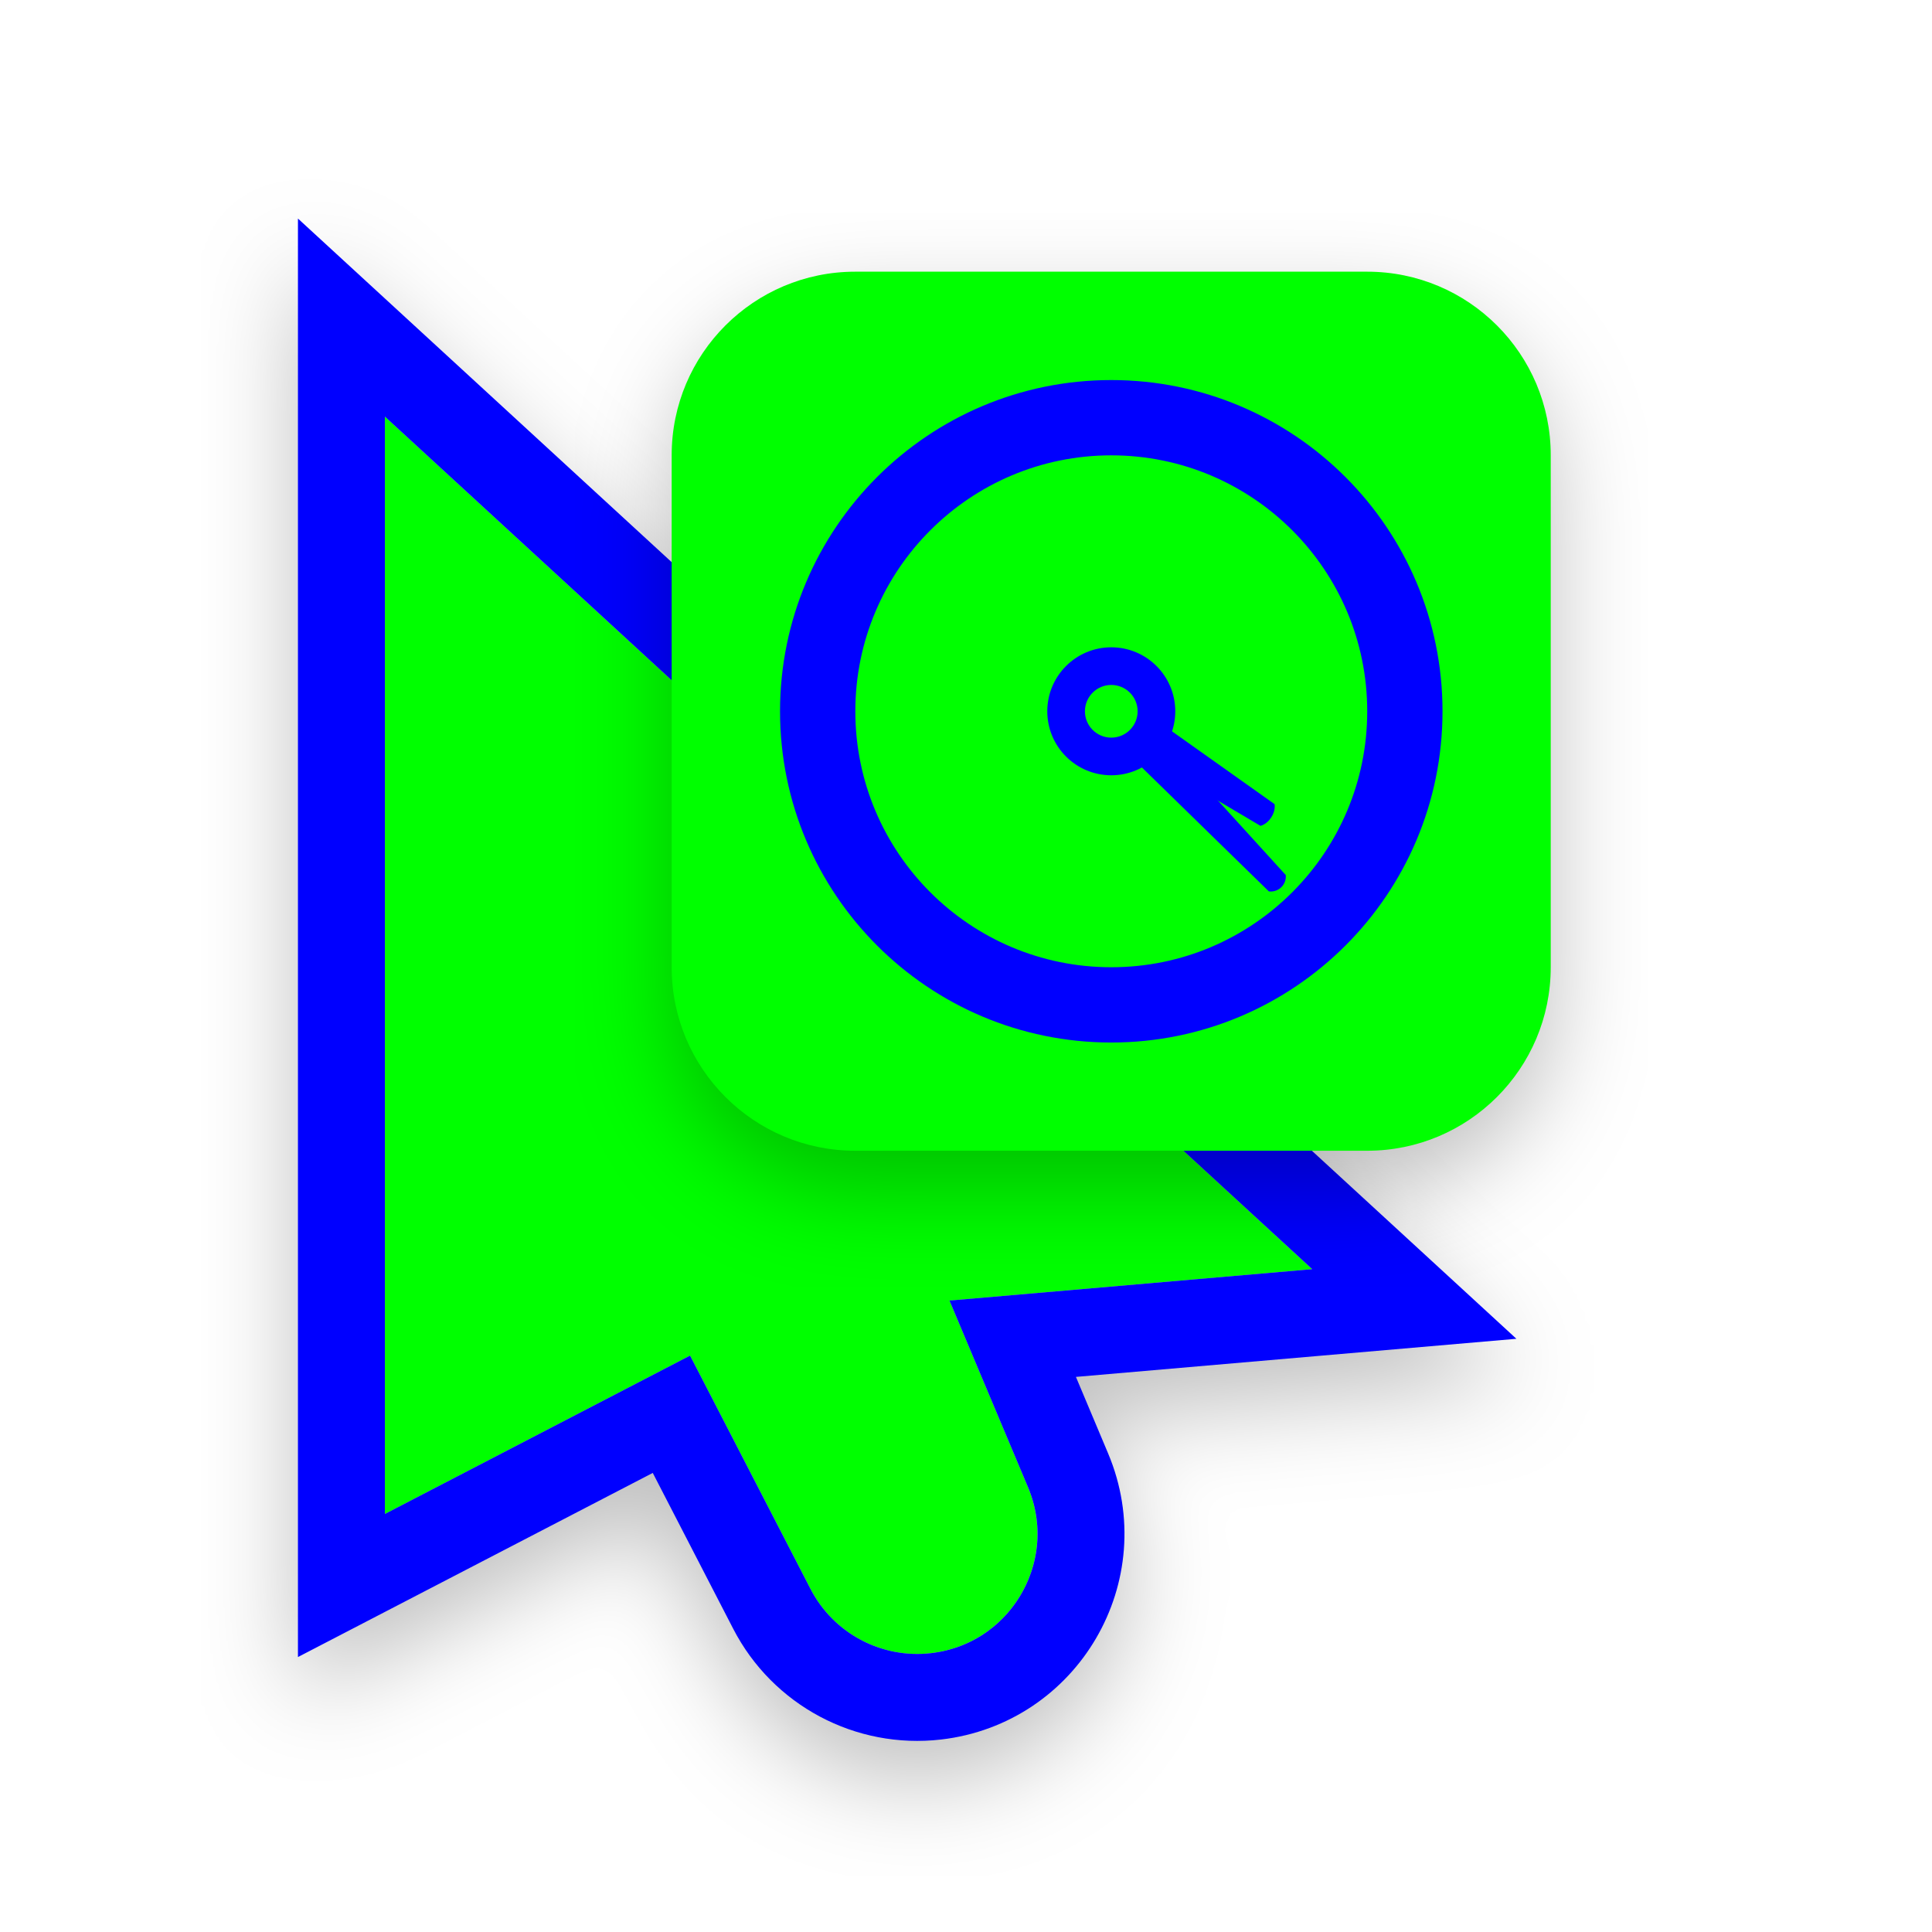
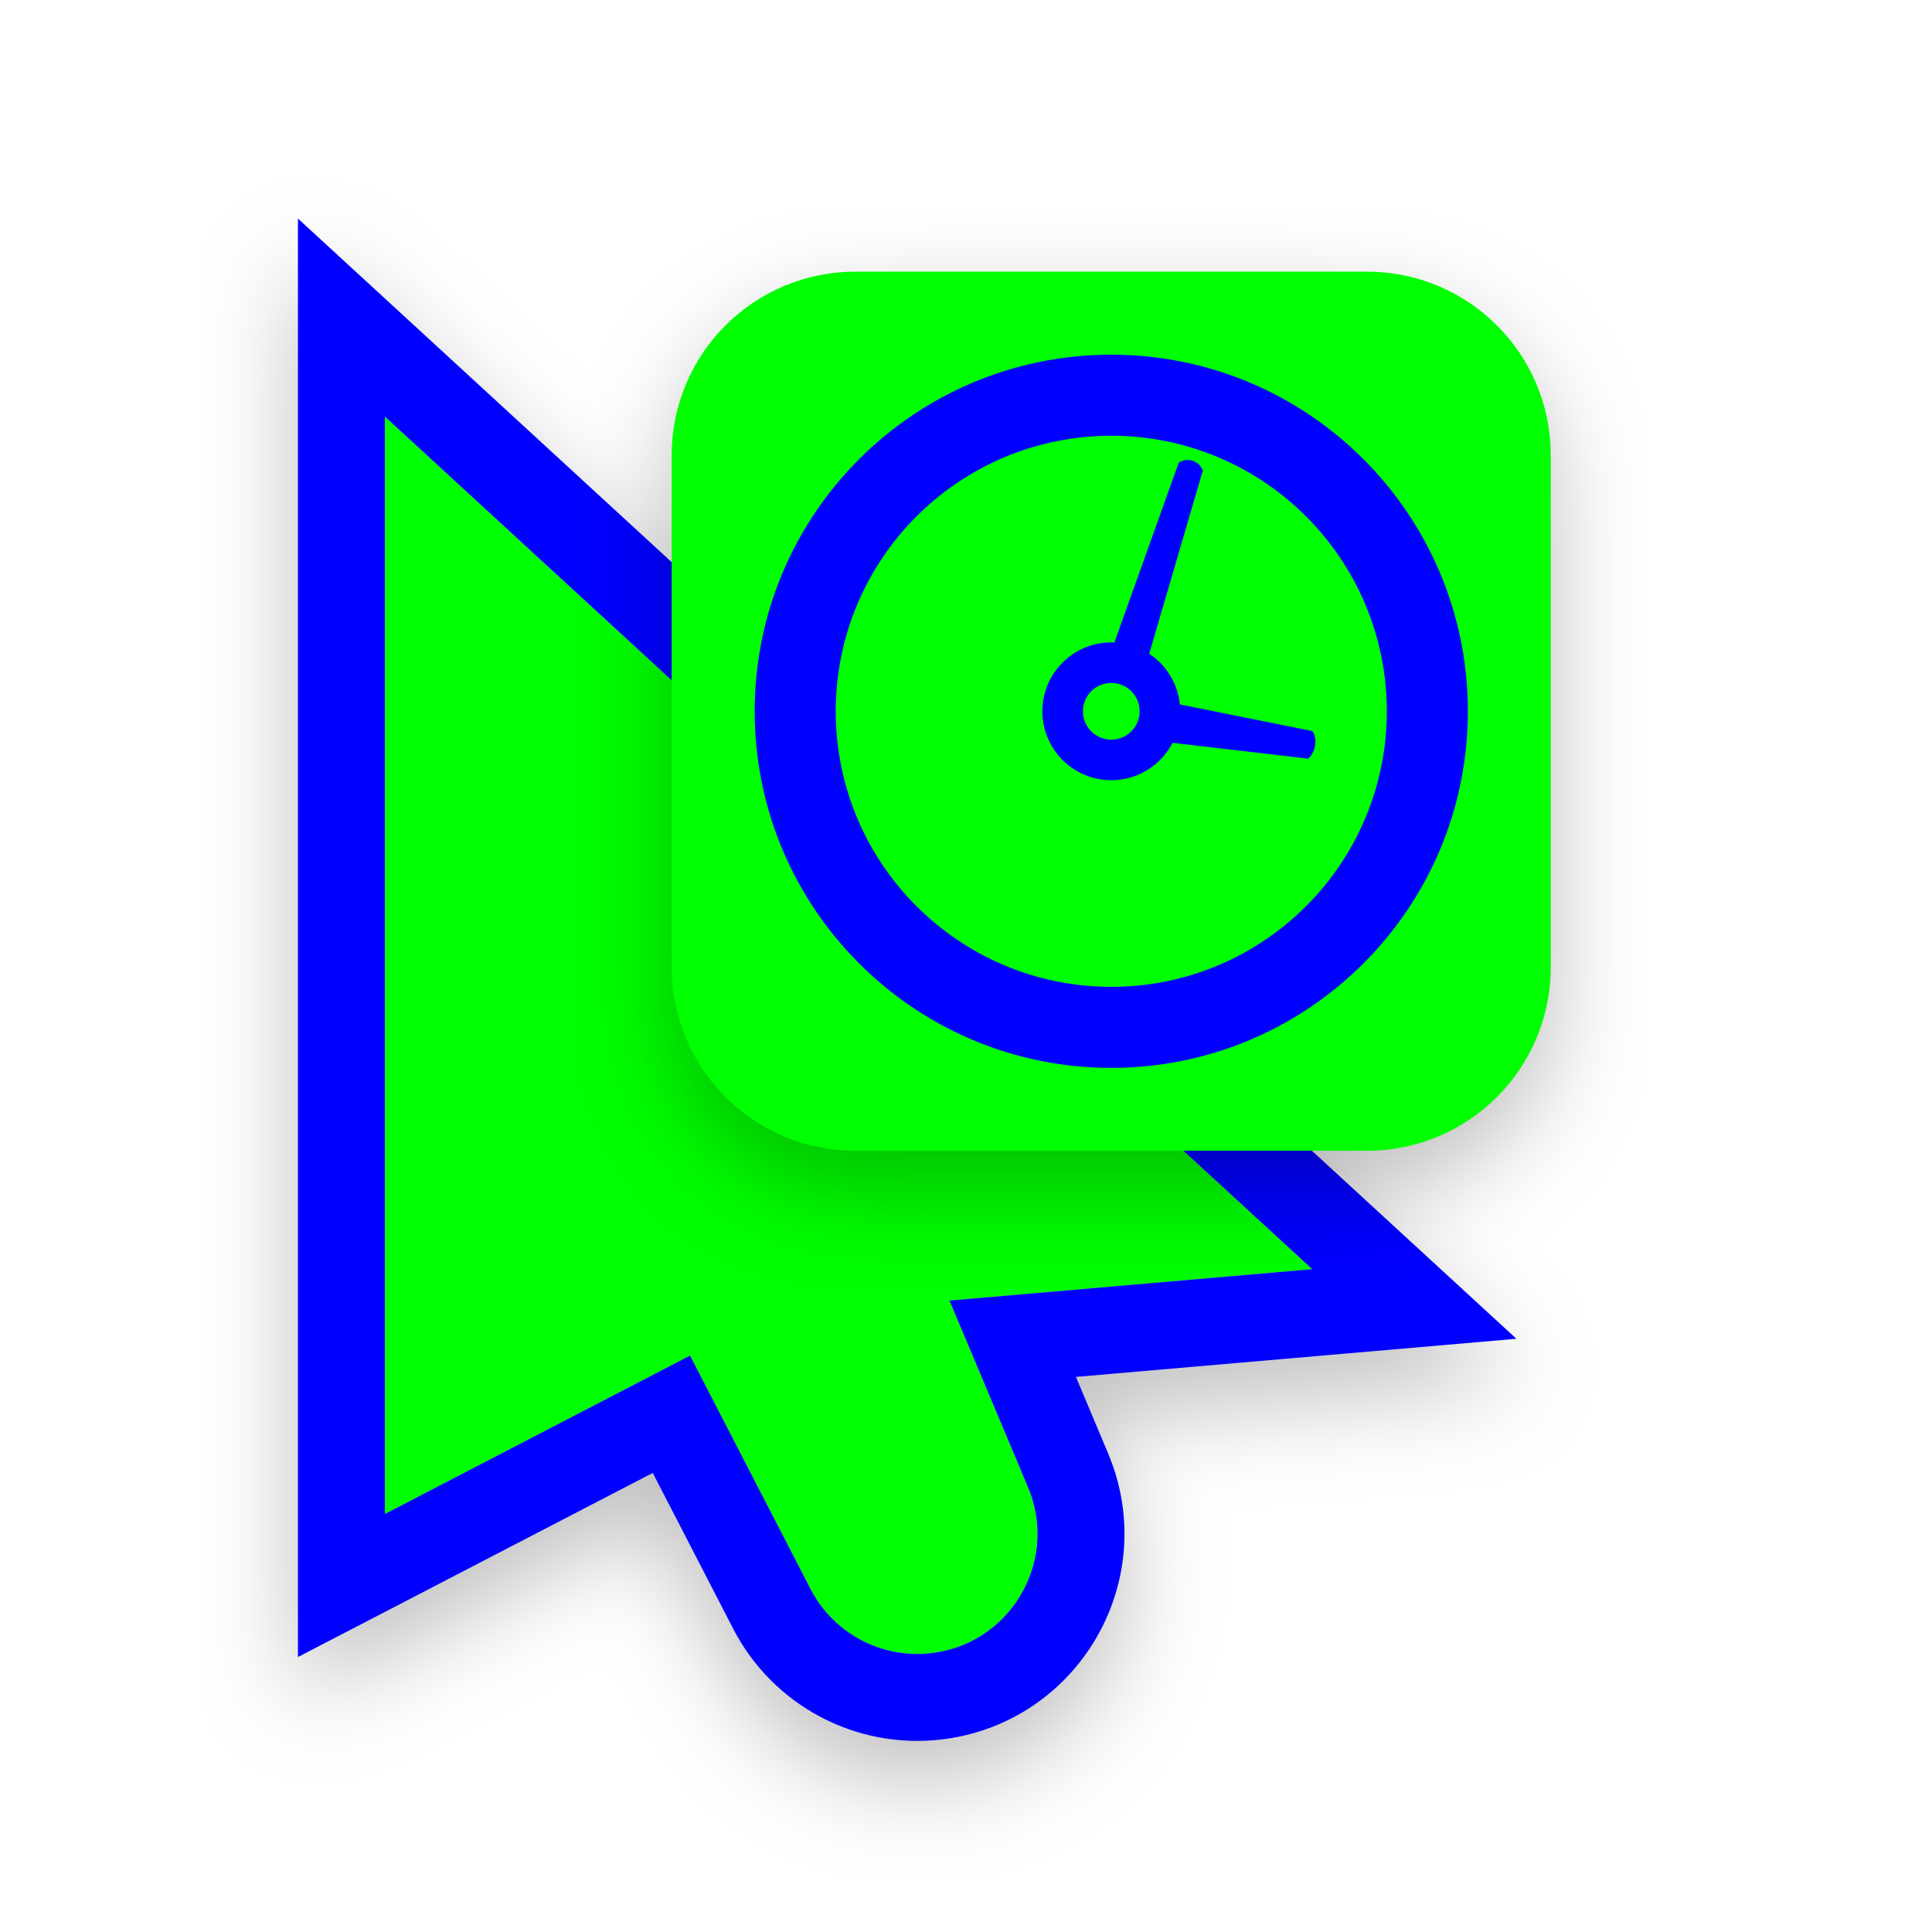
<svg xmlns="http://www.w3.org/2000/svg" width="256" height="256" viewBox="0 0 256 256" fill="none">
-   <g filter="url(#filter0_d_2943_1559)">
-     <path d="M51 55.2L173.88 168.174L101.423 174.444L51 200.61V55.2Z" fill="#00FF00" />
-     <path d="M88.76 174.444L124.064 168.174L136.217 197.062C140.33 206.84 133.911 217.831 123.374 219.052V219.052C116.794 219.815 110.429 216.425 107.391 210.539L88.76 174.444Z" fill="#00FF00" />
-     <path d="M54.898 50.96L45.24 42.08V55.2V200.61V210.089L53.653 205.723L88.965 187.398L102.273 213.181C106.41 221.196 115.077 225.813 124.037 224.774C138.387 223.11 147.128 208.144 141.526 194.828L134.19 177.39L174.377 173.912L187.406 172.785L177.778 163.933L54.898 50.96Z" stroke="#0000FF" stroke-width="11.52" />
+   <g filter="url(#filter0_d_2952_3001)">
+     <path d="M51 55.2L173.88 168.173L101.423 174.444L51 200.61V55.2Z" fill="#00FF00" />
+     <path d="M88.76 174.444L124.064 168.173L136.217 197.062C140.33 206.84 133.911 217.831 123.374 219.052V219.052C116.794 219.815 110.429 216.425 107.391 210.539L88.76 174.444Z" fill="#00FF00" />
+     <path d="M54.898 50.96L45.24 42.08V55.2V200.61V210.088L53.653 205.723L88.965 187.398L102.273 213.181C106.41 221.196 115.077 225.813 124.037 224.774C138.387 223.11 147.128 208.144 141.526 194.828L134.19 177.39L174.377 173.912L187.406 172.785L177.778 163.933L54.898 50.96Z" stroke="#0000FF" stroke-width="11.52" />
  </g>
-   <g filter="url(#filter1_d_2943_1559)">
+   <g filter="url(#filter1_d_2952_3001)">
    <rect x="89" y="36" width="116.48" height="116.48" rx="24.32" fill="#00FF00" />
  </g>
-   <path fill-rule="evenodd" clip-rule="evenodd" d="M150.678 99.754L167.017 109.428C167.017 109.428 167.823 109.272 168.446 108.312C169.07 107.353 168.884 106.552 168.884 106.552L153.575 95.684C153.41 96.41 153.117 97.12 152.687 97.781C152.152 98.605 151.461 99.268 150.678 99.754Z" fill="#0000FF" />
-   <path fill-rule="evenodd" clip-rule="evenodd" d="M149.793 100.216L168.125 118.11C168.125 118.11 169.022 118.292 169.77 117.57C170.518 116.847 170.367 115.945 170.367 115.945L153.124 97C152.797 97.697 152.341 98.347 151.754 98.914C151.167 99.48 150.501 99.914 149.793 100.216Z" fill="#0000FF" />
-   <path fill-rule="evenodd" clip-rule="evenodd" d="M147.25 90.759C145.322 90.759 143.759 92.322 143.759 94.25C143.759 96.178 145.322 97.741 147.25 97.741C149.178 97.741 150.741 96.178 150.741 94.25C150.741 92.322 149.178 90.759 147.25 90.759ZM138.771 94.25C138.771 89.567 142.567 85.771 147.25 85.771C151.933 85.771 155.729 89.567 155.729 94.25C155.729 98.933 151.933 102.729 147.25 102.729C142.567 102.729 138.771 98.933 138.771 94.25Z" fill="#0000FF" />
-   <path fill-rule="evenodd" clip-rule="evenodd" d="M147.25 60.335C128.519 60.335 113.335 75.519 113.335 94.25C113.335 112.98 128.519 128.165 147.25 128.165C165.981 128.165 181.165 112.98 181.165 94.25C181.165 75.519 165.981 60.335 147.25 60.335ZM103.36 94.25C103.36 70.01 123.01 50.36 147.25 50.36C171.49 50.36 191.14 70.01 191.14 94.25C191.14 118.489 171.49 138.139 147.25 138.139C123.01 138.139 103.36 118.489 103.36 94.25Z" fill="#0000FF" />
+   <path fill-rule="evenodd" clip-rule="evenodd" d="M153.032 98.162L173.337 100.522C173.337 100.522 174.062 100.015 174.254 98.799C174.447 97.582 173.914 96.876 173.914 96.876L154.098 92.891C154.254 93.677 154.277 94.504 154.144 95.342C153.978 96.387 153.589 97.341 153.032 98.162Z" fill="#0000FF" />
+   <path fill-rule="evenodd" clip-rule="evenodd" d="M151.636 88.817L159.38 62.348C159.38 62.348 159.1 61.403 158.035 61.057C156.97 60.711 156.188 61.311 156.188 61.311L146.895 87.277C147.723 87.235 148.572 87.34 149.407 87.611C150.242 87.883 150.991 88.296 151.636 88.817Z" fill="#0000FF" />
+   <path fill-rule="evenodd" clip-rule="evenodd" d="M147.25 90.491C145.174 90.491 143.492 92.174 143.492 94.25C143.492 96.326 145.174 98.008 147.25 98.008C149.326 98.008 151.009 96.326 151.009 94.25C151.009 92.174 149.326 90.491 147.25 90.491ZM138.122 94.25C138.122 89.209 142.209 85.122 147.25 85.122C152.291 85.122 156.378 89.209 156.378 94.25C156.378 99.291 152.291 103.378 147.25 103.378C142.209 103.378 138.122 99.291 138.122 94.25Z" fill="#0000FF" />
+   <path fill-rule="evenodd" clip-rule="evenodd" d="M147.25 57.739C127.085 57.739 110.739 74.085 110.739 94.25C110.739 114.415 127.085 130.761 147.25 130.761C167.415 130.761 183.761 114.415 183.761 94.25C183.761 74.085 167.415 57.739 147.25 57.739ZM100 94.25C100 68.154 121.155 47 147.25 47C173.345 47 194.5 68.154 194.5 94.25C194.5 120.345 173.345 141.5 147.25 141.5C121.155 141.5 100 120.345 100 94.25Z" fill="#0000FF" />
  <defs>
-     <filter id="filter0_d_2943_1559" x="26.68" y="21.28" width="187.052" height="227.319" filterUnits="userSpaceOnUse" color-interpolation-filters="sRGB">
+     <filter id="filter0_d_2952_3001" x="26.68" y="21.28" width="187.052" height="227.319" filterUnits="userSpaceOnUse" color-interpolation-filters="sRGB">
      <feFlood flood-opacity="0" result="BackgroundImageFix" />
      <feColorMatrix in="SourceAlpha" type="matrix" values="0 0 0 0 0 0 0 0 0 0 0 0 0 0 0 0 0 0 127 0" result="hardAlpha" />
      <feOffset dy="5.12" />
      <feGaussianBlur stdDeviation="6.4" />
      <feColorMatrix type="matrix" values="0 0 0 0 0 0 0 0 0 0 0 0 0 0 0 0 0 0 0.25 0" />
-       <feBlend mode="normal" in2="BackgroundImageFix" result="effect1_dropShadow_2943_1559" />
-       <feBlend mode="normal" in="SourceGraphic" in2="effect1_dropShadow_2943_1559" result="shape" />
+       <feBlend mode="normal" in2="BackgroundImageFix" result="effect1_dropShadow_2952_3001" />
+       <feBlend mode="normal" in="SourceGraphic" in2="effect1_dropShadow_2952_3001" result="shape" />
    </filter>
-     <filter id="filter1_d_2943_1559" x="76.2" y="28.32" width="142.08" height="142.08" filterUnits="userSpaceOnUse" color-interpolation-filters="sRGB">
+     <filter id="filter1_d_2952_3001" x="76.2" y="28.32" width="142.08" height="142.08" filterUnits="userSpaceOnUse" color-interpolation-filters="sRGB">
      <feFlood flood-opacity="0" result="BackgroundImageFix" />
      <feColorMatrix in="SourceAlpha" type="matrix" values="0 0 0 0 0 0 0 0 0 0 0 0 0 0 0 0 0 0 127 0" result="hardAlpha" />
      <feOffset dy="5.12" />
      <feGaussianBlur stdDeviation="6.4" />
      <feColorMatrix type="matrix" values="0 0 0 0 0 0 0 0 0 0 0 0 0 0 0 0 0 0 0.25 0" />
-       <feBlend mode="normal" in2="BackgroundImageFix" result="effect1_dropShadow_2943_1559" />
-       <feBlend mode="normal" in="SourceGraphic" in2="effect1_dropShadow_2943_1559" result="shape" />
+       <feBlend mode="normal" in2="BackgroundImageFix" result="effect1_dropShadow_2952_3001" />
+       <feBlend mode="normal" in="SourceGraphic" in2="effect1_dropShadow_2952_3001" result="shape" />
    </filter>
  </defs>
</svg>
